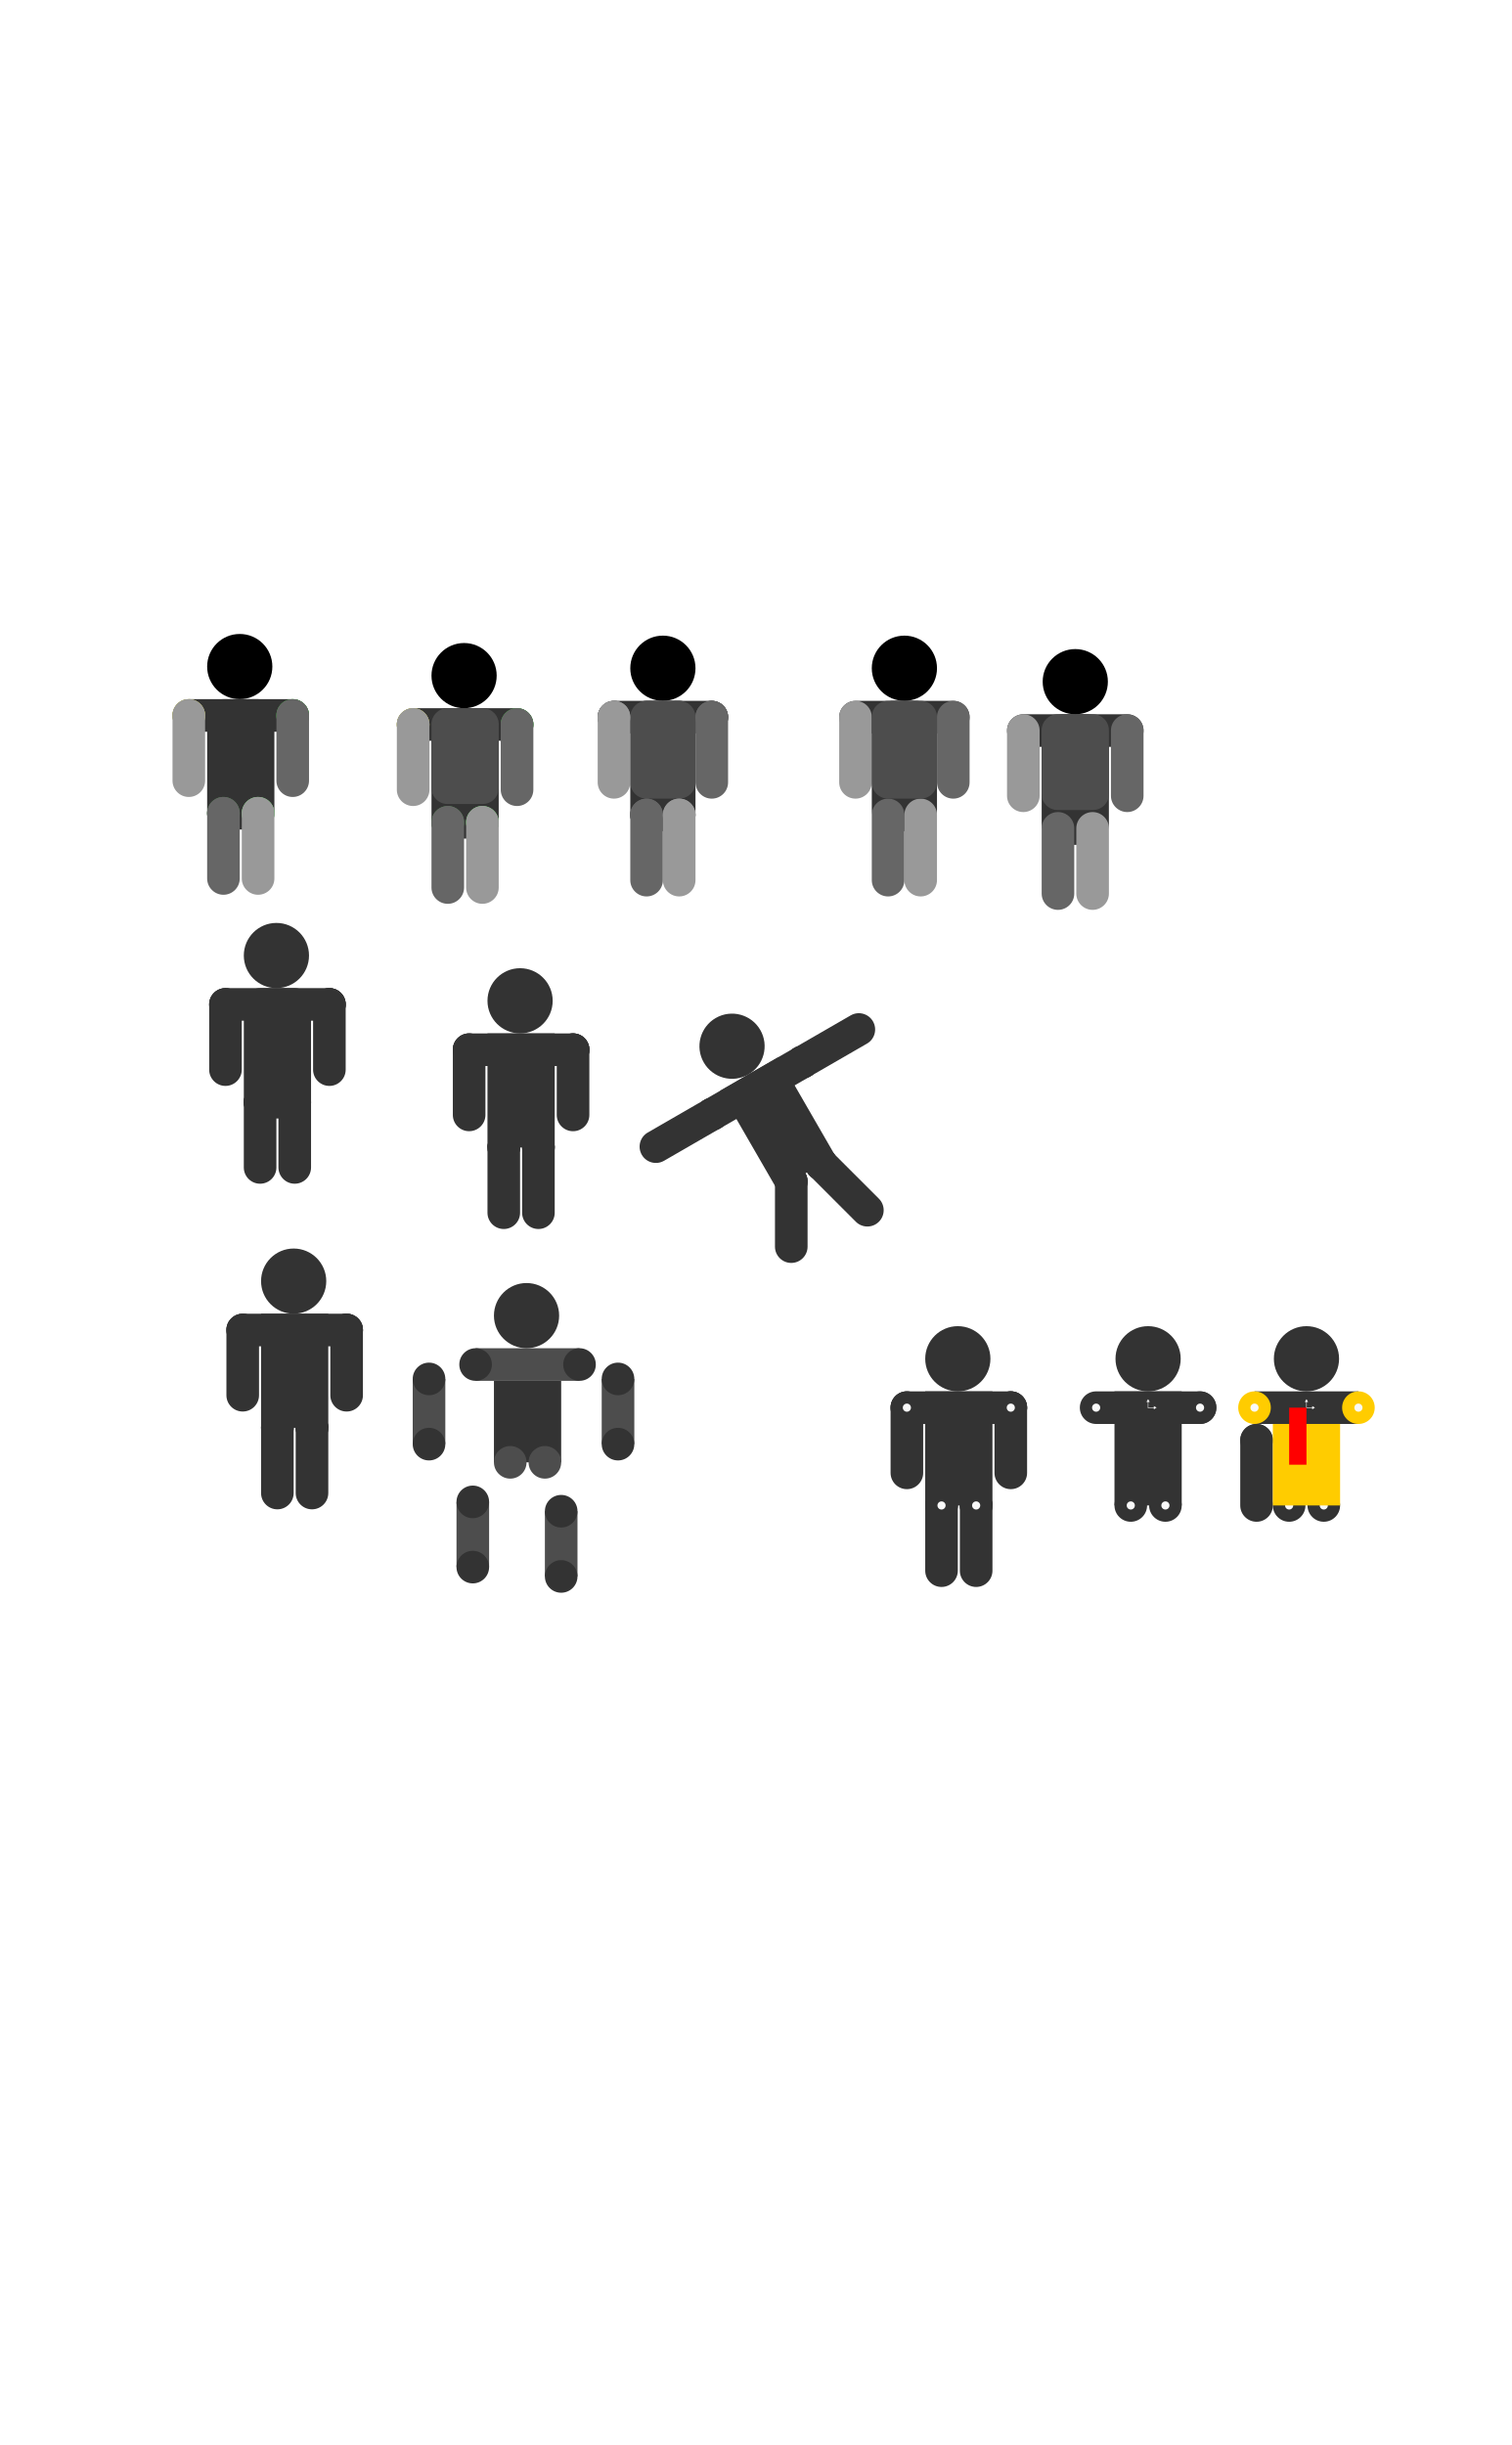
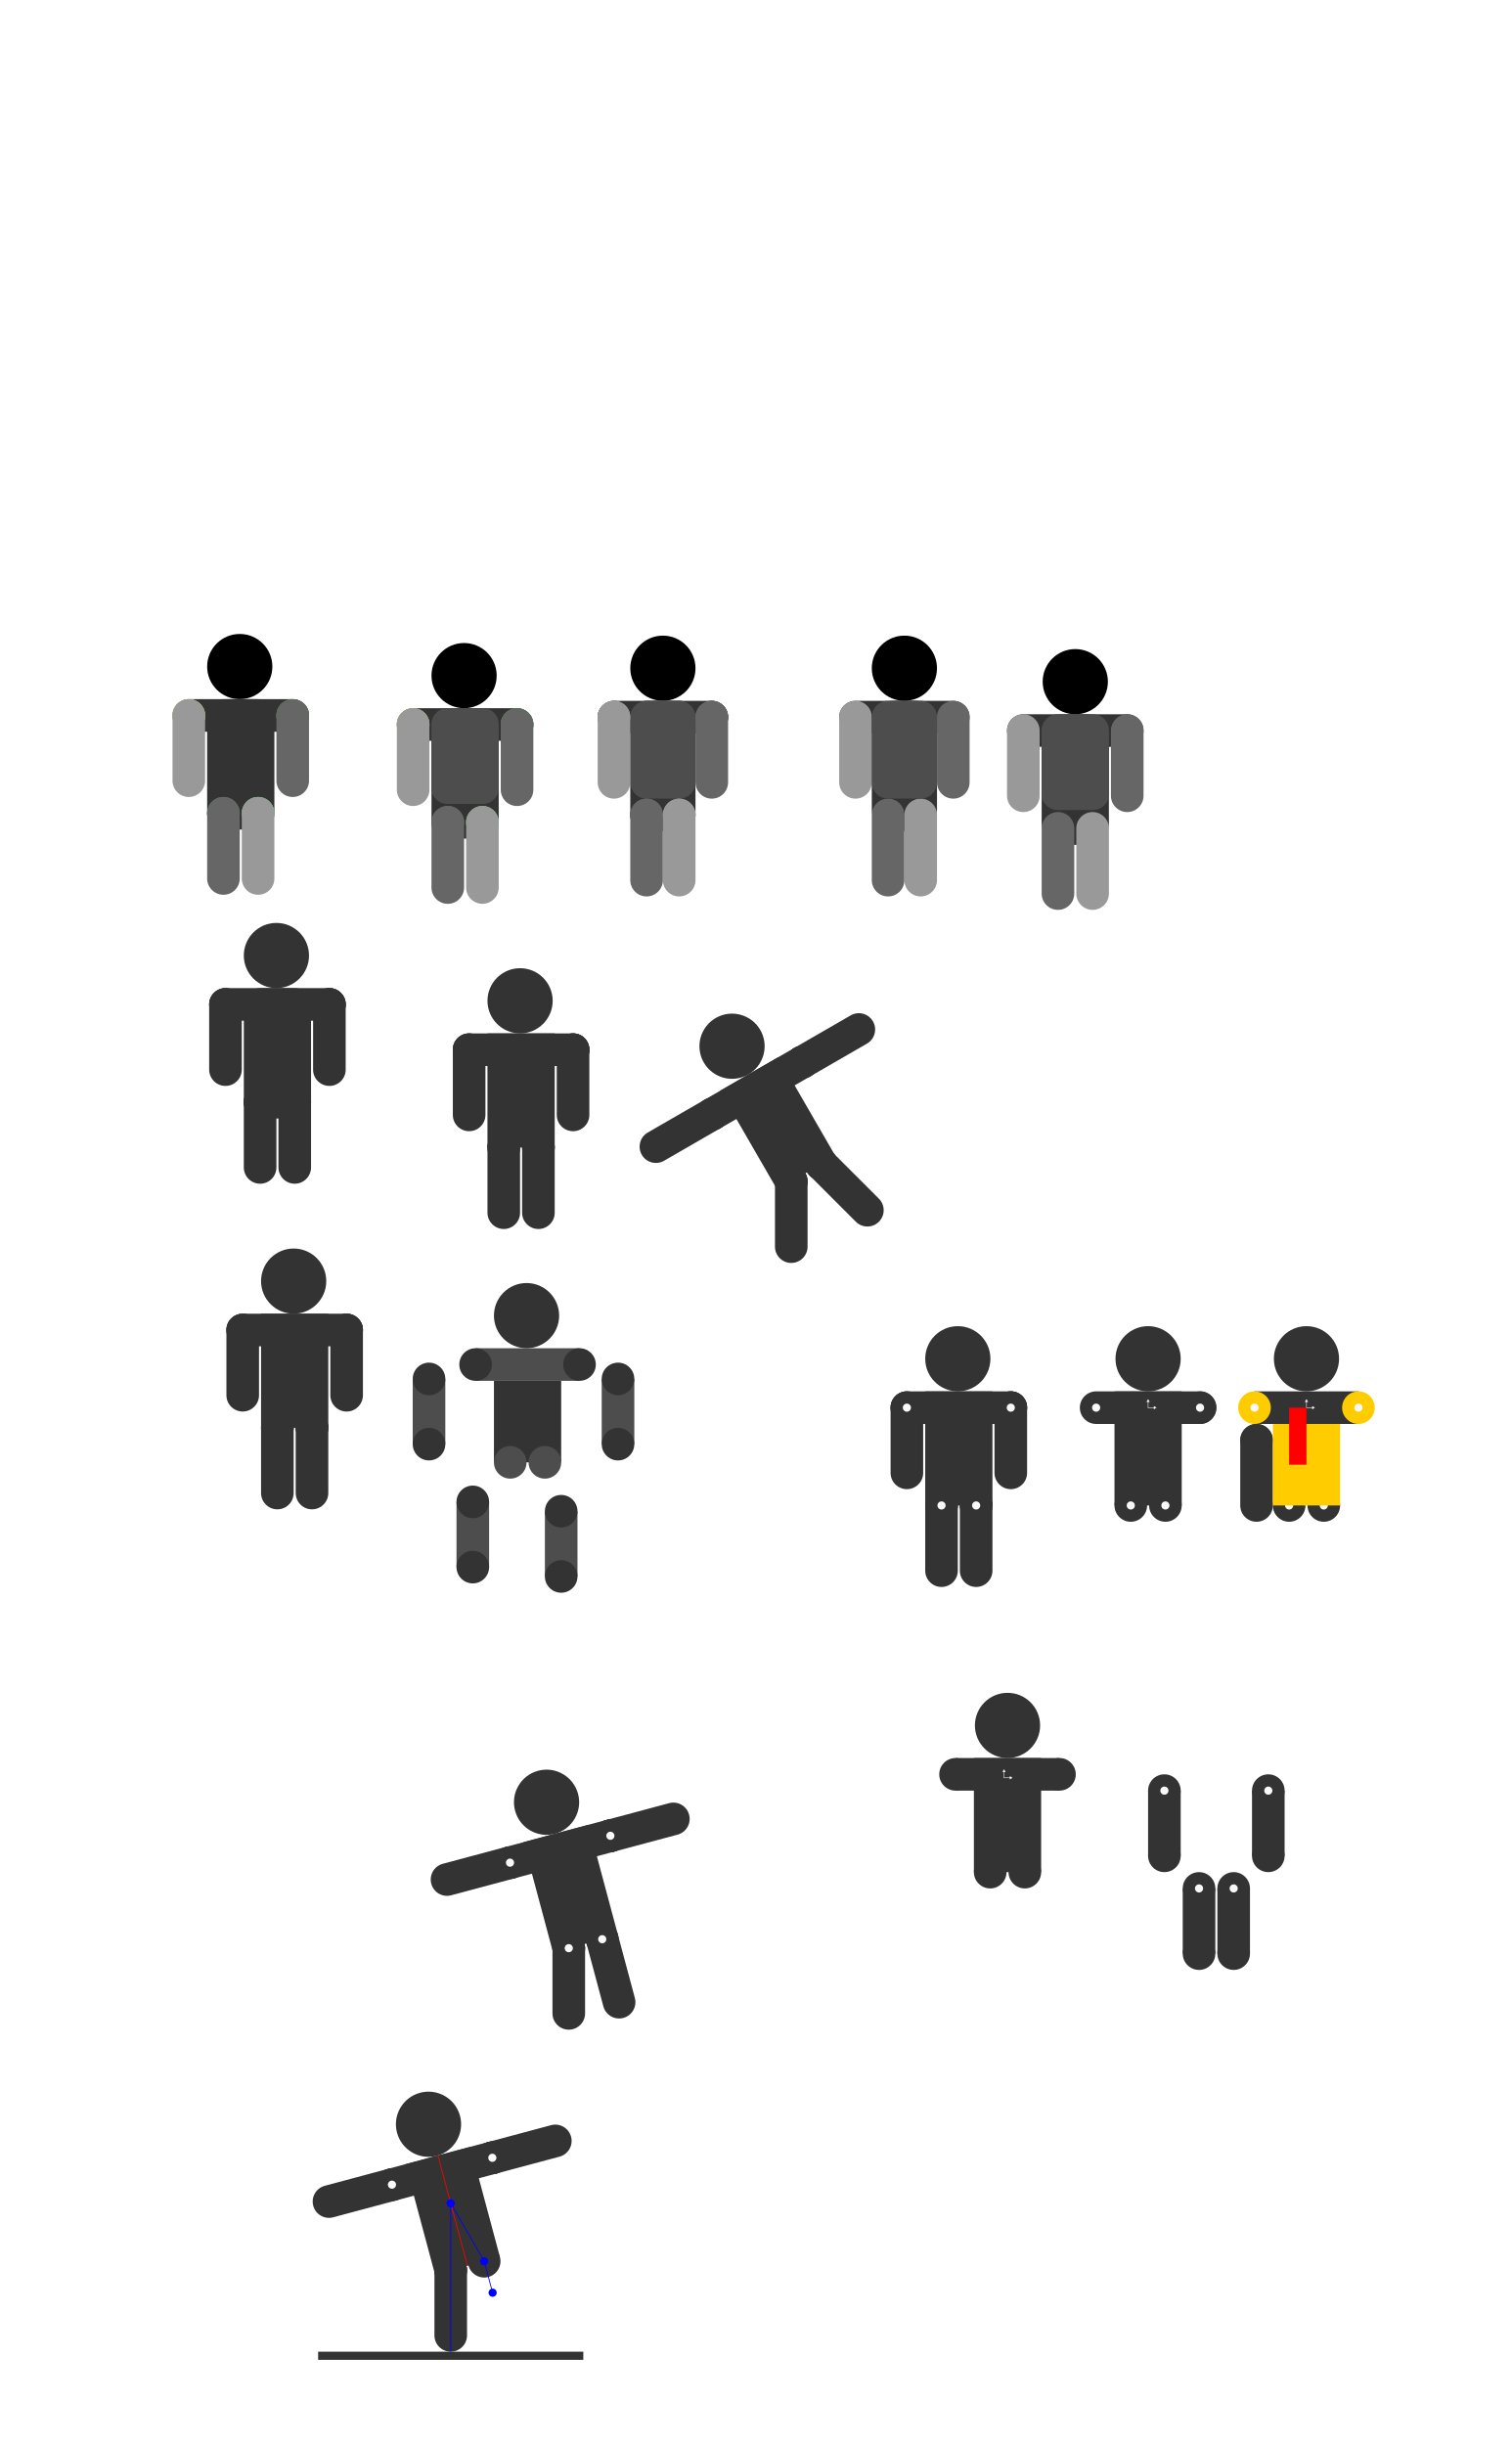
<svg xmlns="http://www.w3.org/2000/svg" width="185.414mm" height="300mm" viewBox="0 0 185.414 300" version="1.1" id="svg1">
  <defs id="defs1">
    <marker style="overflow:visible" id="Triangle" refX="0" refY="0" orient="auto-start-reverse" markerWidth="1" markerHeight="1" viewBox="0 0 1 1" preserveAspectRatio="xMidYMid">
      <path transform="scale(0.5)" style="fill:context-stroke;fill-rule:evenodd;stroke:context-stroke;stroke-width:1pt" d="M 5.77,0 -2.88,5 V -5 Z" id="path135" />
    </marker>
    <marker style="overflow:visible" id="Triangle-5" refX="0" refY="0" orient="auto-start-reverse" markerWidth="1" markerHeight="1" viewBox="0 0 1 1" preserveAspectRatio="xMidYMid">
      <path transform="scale(0.5)" style="fill:context-stroke;fill-rule:evenodd;stroke:context-stroke;stroke-width:1pt" d="M 5.77,0 -2.88,5 V -5 Z" id="path135-6" />
+     </marker>
+     <marker style="overflow:visible" id="Triangle-5-8" refX="0" refY="0" orient="auto-start-reverse" markerWidth="1" markerHeight="1" viewBox="0 0 1 1" preserveAspectRatio="xMidYMid">
+       <path transform="scale(0.5)" style="fill:context-stroke;fill-rule:evenodd;stroke:context-stroke;stroke-width:1pt" d="M 5.77,0 -2.88,5 V -5 Z" id="path135-6-5" />
    </marker>
  </defs>
  <g id="layer1">
    <rect style="fill:#333333;fill-opacity:1;stroke-width:0.5" id="rect7-2-7-2-4-7-6-1-2-6-5" width="12.75" height="4" x="153.927" y="170.719" ry="0" rx="0" />
    <rect style="fill:#4d4d4d;fill-opacity:1;stroke-width:0.5" id="rect7-2-7-2-4-7-6-1-6" width="12.75" height="4" x="58.356" y="165.427" ry="0" />
    <rect style="fill:#333333;stroke-width:0.5" id="rect6-2-6-3-0-7-7-4-7-5" width="8.25" height="10" x="60.606" y="169.427" />
    <rect style="fill:#333333;stroke-width:0.5" id="rect6-2-6" width="8" height="16" x="106.967" y="85.992" ry="2.667" />
    <rect style="fill:#333333;fill-opacity:1;stroke-width:0.5" id="rect7-2" width="16" height="4" x="102.967" y="85.992" ry="2" />
    <rect style="fill:#666666;stroke-width:0.5" id="rect5-4-4-5" width="4" height="12" x="106.967" y="97.992" ry="2" />
    <rect style="fill:#999999;stroke-width:0.5" id="rect5-1-0-4" width="4" height="12" x="110.967" y="97.992" ry="2" />
    <rect style="fill:#999999;stroke-width:0.5" id="rect5-2-4" width="4" height="12" x="102.967" y="85.992" ry="2" />
    <rect style="fill:#666666;stroke-width:0.5" id="rect5-0-5-9" width="4" height="12" x="114.967" y="85.992" ry="2" />
    <circle style="fill:#000000;stroke-width:0.5" id="path6-9" cx="110.967" cy="81.992" r="4" />
    <rect style="fill:#4d4d4d;stroke-width:0.5" id="rect6-5" width="8" height="12" x="106.967" y="85.992" ry="2" />
    <circle style="fill:#000000;stroke-width:0.5" id="path6-9-2" cx="81.335" cy="81.992" r="4" />
    <rect style="fill:#333333;stroke-width:0.5" id="rect6-2-6-4-6" width="8.25" height="16" x="127.81" y="87.661" ry="2.667" />
    <rect style="fill:#333333;fill-opacity:1;stroke-width:0.5" id="rect7-2-2-8" width="16.75" height="4" x="123.56" y="87.64" ry="2" />
    <rect style="fill:#666666;stroke-width:0.5" id="rect5-0-5-9-1-3" width="4" height="12" x="136.31" y="87.64" ry="2" />
    <circle style="fill:#000000;stroke-width:0.5" id="path6-9-2-8" cx="131.935" cy="83.64" r="4" />
    <rect style="fill:#4d4d4d;stroke-width:0.5" id="rect6-5-8-3" width="8.25" height="11.75" x="127.81" y="87.64" ry="1.958" />
    <rect style="fill:#999999;stroke-width:0.5" id="rect5-2-4-4-3" width="4" height="12" x="123.56" y="87.64" ry="2" />
    <rect style="fill:#999999;stroke-width:0.5" id="rect5-1-0-4-6-3" width="4" height="12" x="132.061" y="99.64" ry="2" />
    <rect style="fill:#666666;stroke-width:0.5" id="rect5-4-4-5-2-8" width="4" height="12" x="127.811" y="99.64" ry="2" />
    <g id="g12">
      <rect style="fill:#333333;stroke-width:0.5" id="rect6-2-6-3" width="8" height="16" x="77.335" y="85.992" ry="2" />
      <rect style="fill:#333333;fill-opacity:1;stroke-width:0.5" id="rect7-2-7" width="16" height="4" x="73.335" y="85.992" ry="2" />
      <rect style="fill:#4d4d4d;stroke-width:0.5" id="rect6-5-6" width="8" height="12" x="77.335" y="85.992" ry="2" />
      <circle style="fill:#333333;fill-opacity:1;stroke-width:0.5" id="path8" cx="79.335" cy="99.992" r="2" />
      <circle style="fill:#333333;fill-opacity:1;stroke-width:0.5" id="path8-9" cx="83.335" cy="99.992" r="2" />
      <circle style="fill:#333333;fill-opacity:1;stroke-width:0.5" id="path8-9-3" cx="87.335" cy="87.992" r="2" />
      <circle style="fill:#333333;fill-opacity:1;stroke-width:0.5" id="path8-9-8" cx="75.335" cy="87.992" r="2" />
    </g>
    <g id="g8" transform="translate(10.82592,-2.799652)">
      <rect style="fill:#666666;stroke-width:0.5" id="rect5-4-4-5-3" width="4" height="12" x="66.509" y="100.792" ry="2" />
      <circle style="fill:#666666;fill-opacity:1;stroke-width:0.5" id="path8-1" cx="68.509" cy="102.792" r="2" />
    </g>
    <g id="g9" transform="translate(-6.624992,-6.471657)">
      <rect style="fill:#999999;stroke-width:0.5" id="rect5-1-0-4-2" width="4" height="12" x="87.96" y="104.464" ry="2" />
      <circle style="fill:#999999;fill-opacity:1;stroke-width:0.5" id="path8-7" cx="89.96" cy="106.464" r="2" />
    </g>
    <g id="g10" transform="translate(12.78587,2.560944)">
      <rect style="fill:#999999;stroke-width:0.5" id="rect5-2-4-6" width="4" height="12" x="60.549" y="83.431" ry="2" />
      <circle style="fill:#999999;fill-opacity:1;stroke-width:0.5" id="path8-2" cx="62.549" cy="85.431" r="2" />
    </g>
    <g id="g11" transform="translate(-6.643127,-1.652557)">
      <rect style="fill:#666666;stroke-width:0.5" id="rect5-0-5-9-5" width="4" height="12" x="91.978" y="87.645" ry="2" />
      <circle style="fill:#666666;fill-opacity:1;stroke-width:0.5" id="path8-3" cx="93.978" cy="89.645" r="2" />
    </g>
    <circle style="fill:#000000;stroke-width:0.5" id="path6-9-2-4" cx="56.942" cy="82.898" r="4" />
    <rect style="fill:#333333;stroke-width:0.5" id="rect6-2-6-3-0" width="8.25" height="16" x="52.942" y="86.898" ry="2" />
    <rect style="fill:#333333;fill-opacity:1;stroke-width:0.5" id="rect7-2-7-2" width="16.75" height="4" x="48.692" y="86.898" ry="2" />
    <rect style="fill:#4d4d4d;stroke-width:0.5" id="rect6-5-6-0" width="8.25" height="11.75" x="52.942" y="86.898" ry="1.958" />
    <circle style="fill:#008000;fill-opacity:1;stroke-width:0.5" id="path8-19" cx="54.942" cy="100.898" r="2" />
    <circle style="fill:#00ff00;fill-opacity:1;stroke-width:0.5" id="path8-9-6" cx="59.192" cy="100.898" r="2" />
    <circle style="fill:#00ff00;fill-opacity:1;stroke-width:0.5" id="path8-9-3-2" cx="63.442" cy="88.898" r="2" />
    <circle style="fill:#ffff00;fill-opacity:1;stroke-width:0.5" id="path8-9-8-1" cx="50.692" cy="88.898" r="2" />
    <g id="g8-2" transform="translate(-13.56751,-1.894356)">
      <rect style="fill:#666666;stroke-width:0.5" id="rect5-4-4-5-3-0" width="4" height="12" x="66.509" y="100.792" ry="2" />
      <circle style="fill:#666666;fill-opacity:1;stroke-width:0.5" id="path8-1-7" cx="68.509" cy="102.792" r="2" />
    </g>
    <g id="g9-3" transform="translate(-30.76843,-5.566361)">
      <rect style="fill:#999999;stroke-width:0.5" id="rect5-1-0-4-2-1" width="4" height="12" x="87.96" y="104.464" ry="2" />
      <circle style="fill:#999999;fill-opacity:1;stroke-width:0.5" id="path8-7-1" cx="89.96" cy="106.464" r="2" />
    </g>
    <g id="g10-9" transform="translate(-11.85756,3.46624)">
      <rect style="fill:#999999;stroke-width:0.5" id="rect5-2-4-6-0" width="4" height="12" x="60.549" y="83.431" ry="2" />
      <circle style="fill:#999999;fill-opacity:1;stroke-width:0.5" id="path8-2-5" cx="62.549" cy="85.431" r="2" />
    </g>
    <g id="g11-6" transform="translate(-30.53656,-0.747261)">
      <rect style="fill:#666666;stroke-width:0.5" id="rect5-0-5-9-5-7" width="4" height="12" x="91.978" y="87.645" ry="2" />
      <circle style="fill:#666666;fill-opacity:1;stroke-width:0.5" id="path8-3-7" cx="93.978" cy="89.645" r="2" />
    </g>
    <circle style="fill:#000000;stroke-width:0.5" id="path6-9-2-4-4" cx="29.417" cy="81.787" r="4" />
    <rect style="fill:#333333;stroke-width:0.5" id="rect6-2-6-3-0-7" width="8.25" height="16" x="25.417" y="85.787" ry="2" />
    <rect style="fill:#333333;fill-opacity:1;stroke-width:0.5" id="rect7-2-7-2-4" width="16.75" height="4" x="21.167" y="85.787" ry="2" />
    <circle style="fill:#008000;fill-opacity:1;stroke-width:0.5" id="path8-19-5" cx="27.417" cy="99.787" r="2" />
    <circle style="fill:#00ff00;fill-opacity:1;stroke-width:0.5" id="path8-9-6-8" cx="31.667" cy="99.787" r="2" />
    <circle style="fill:#00ff00;fill-opacity:1;stroke-width:0.5" id="path8-9-3-2-2" cx="35.917" cy="87.787" r="2" />
    <circle style="fill:#ffff00;fill-opacity:1;stroke-width:0.5" id="path8-9-8-1-6" cx="23.167" cy="87.787" r="2" />
    <g id="g8-2-0" transform="translate(-41.09247,-3.004439)">
      <rect style="fill:#666666;stroke-width:0.5" id="rect5-4-4-5-3-0-6" width="4" height="12" x="66.509" y="100.792" ry="2" />
      <circle style="fill:#666666;fill-opacity:1;stroke-width:0.5" id="path8-1-7-6" cx="68.509" cy="102.792" r="2" />
    </g>
    <g id="g9-3-4" transform="translate(-58.29338,-6.676444)">
      <rect style="fill:#999999;stroke-width:0.5" id="rect5-1-0-4-2-1-6" width="4" height="12" x="87.96" y="104.464" ry="2" />
      <circle style="fill:#999999;fill-opacity:1;stroke-width:0.5" id="path8-7-1-2" cx="89.96" cy="106.464" r="2" />
    </g>
    <g id="g10-9-8" transform="translate(-39.38252,2.356157)">
      <rect style="fill:#999999;stroke-width:0.5" id="rect5-2-4-6-0-9" width="4" height="12" x="60.549" y="83.431" ry="2" />
      <circle style="fill:#999999;fill-opacity:1;stroke-width:0.5" id="path8-2-5-6" cx="62.549" cy="85.431" r="2" />
    </g>
    <g id="g11-6-0" transform="translate(-58.06152,-1.857344)">
      <rect style="fill:#666666;stroke-width:0.5" id="rect5-0-5-9-5-7-7" width="4" height="12" x="91.978" y="87.645" ry="2" />
      <circle style="fill:#666666;fill-opacity:1;stroke-width:0.5" id="path8-3-7-0" cx="93.978" cy="89.645" r="2" />
    </g>
    <g id="g13">
      <circle style="fill:#333333;stroke-width:0.5;fill-opacity:1" id="path6-9-2-4-4-3" cx="33.915" cy="117.242" r="4" />
      <rect style="fill:#333333;stroke-width:0.5" id="rect6-2-6-3-0-7-7" width="8.25" height="16" x="29.915" y="121.242" ry="2" />
      <rect style="fill:#333333;fill-opacity:1;stroke-width:0.5" id="rect7-2-7-2-4-7" width="16.75" height="4" x="25.665" y="121.242" ry="2" />
      <circle style="fill:#333333;fill-opacity:1;stroke-width:0.5" id="path8-19-5-2" cx="31.915" cy="135.242" r="2" />
      <circle style="fill:#333333;fill-opacity:1;stroke-width:0.5" id="path8-9-6-8-6" cx="36.165" cy="135.242" r="2" />
      <circle style="fill:#333333;fill-opacity:1;stroke-width:0.5" id="path8-9-3-2-2-4" cx="40.415" cy="123.242" r="2" />
      <circle style="fill:#000000;fill-opacity:0;stroke-width:0.5" id="path8-9-8-1-6-5" cx="27.665" cy="123.242" r="2" />
    </g>
    <g id="g8-2-0-2" transform="translate(-36.59455,32.44973)" style="fill:#333333;fill-opacity:1">
      <rect style="fill:#333333;fill-opacity:1;stroke-width:0.5" id="rect5-4-4-5-3-0-6-0" width="4" height="12" x="66.509" y="100.792" ry="2" />
      <circle style="fill:#333333;fill-opacity:1;stroke-width:0.5" id="path8-1-7-6-2" cx="68.509" cy="102.792" r="2" />
    </g>
    <g id="g9-3-4-9" transform="translate(-53.79547,28.77773)" style="fill:#333333;fill-opacity:1">
      <rect style="fill:#333333;fill-opacity:1;stroke-width:0.5" id="rect5-1-0-4-2-1-6-0" width="4" height="12" x="87.96" y="104.464" ry="2" />
      <circle style="fill:#333333;fill-opacity:1;stroke-width:0.5" id="path8-7-1-2-9" cx="89.96" cy="106.464" r="2" />
    </g>
    <g id="g10-9-8-9" transform="translate(-34.88461,37.81033)" style="fill:#333333;fill-opacity:1">
      <rect style="fill:#333333;fill-opacity:1;stroke-width:0.5" id="rect5-2-4-6-0-9-4" width="4" height="12" x="60.549" y="83.431" ry="2" />
      <circle style="fill:#333333;fill-opacity:1;stroke-width:0.5" id="path8-2-5-6-5" cx="62.549" cy="85.431" r="2" />
    </g>
    <g id="g11-6-0-1" transform="translate(-53.5636,33.59683)" style="fill:#333333;fill-opacity:1">
      <rect style="fill:#333333;fill-opacity:1;stroke-width:0.5" id="rect5-0-5-9-5-7-7-0" width="4" height="12" x="91.978" y="87.645" ry="2" />
      <circle style="fill:#333333;fill-opacity:1;stroke-width:0.5" id="path8-3-7-0-3" cx="93.978" cy="89.645" r="2" />
    </g>
    <g id="g14">
      <circle style="fill:#333333;fill-opacity:1;stroke-width:0.5" id="path6-9-2-4-4-3-0" cx="63.813" cy="122.798" r="4" />
      <rect style="fill:#333333;stroke-width:0.5" id="rect6-2-6-3-0-7-7-4" width="8.25" height="14" x="59.812" y="126.798" />
      <rect style="fill:#333333;fill-opacity:1;stroke-width:0.5" id="rect7-2-7-2-4-7-6" width="16.75" height="4" x="55.562" y="126.798" ry="2" />
      <circle style="fill:#333333;fill-opacity:1;stroke-width:0.5" id="path8-19-5-2-7" cx="61.812" cy="140.798" r="2" />
      <circle style="fill:#333333;fill-opacity:1;stroke-width:0.5" id="path8-9-6-8-6-6" cx="66.062" cy="140.798" r="2" />
      <circle style="fill:#333333;fill-opacity:1;stroke-width:0.5" id="path8-9-3-2-2-4-0" cx="70.312" cy="128.798" r="2" />
      <circle style="fill:#000000;fill-opacity:0;stroke-width:0.5" id="path8-9-8-1-6-5-9" cx="57.562" cy="128.798" r="2" />
    </g>
    <g id="g8-2-0-2-7" transform="translate(-6.69664,38.00597)" style="fill:#333333;fill-opacity:1">
      <rect style="fill:#333333;fill-opacity:1;stroke-width:0.5" id="rect5-4-4-5-3-0-6-0-5" width="4" height="12" x="66.509" y="100.792" ry="2" />
      <circle style="fill:#333333;fill-opacity:1;stroke-width:0.5" id="path8-1-7-6-2-9" cx="68.509" cy="102.792" r="2" />
    </g>
    <g id="g9-3-4-9-7" transform="translate(-23.89755,34.33397)" style="fill:#333333;fill-opacity:1">
      <rect style="fill:#333333;fill-opacity:1;stroke-width:0.5" id="rect5-1-0-4-2-1-6-0-8" width="4" height="12" x="87.96" y="104.464" ry="2" />
      <circle style="fill:#333333;fill-opacity:1;stroke-width:0.5" id="path8-7-1-2-9-5" cx="89.96" cy="106.464" r="2" />
    </g>
    <g id="g10-9-8-9-3" transform="translate(-4.98669,43.36657)" style="fill:#333333;fill-opacity:1">
      <rect style="fill:#333333;fill-opacity:1;stroke-width:0.5" id="rect5-2-4-6-0-9-4-3" width="4" height="12" x="60.549" y="83.431" ry="2" />
      <circle style="fill:#333333;fill-opacity:1;stroke-width:0.5" id="path8-2-5-6-5-8" cx="62.549" cy="85.431" r="2" />
    </g>
    <g id="g11-6-0-1-3" transform="translate(-23.66569,39.15306)" style="fill:#333333;fill-opacity:1">
      <rect style="fill:#333333;fill-opacity:1;stroke-width:0.5" id="rect5-0-5-9-5-7-7-0-7" width="4" height="12" x="91.978" y="87.645" ry="2" />
      <circle style="fill:#333333;fill-opacity:1;stroke-width:0.5" id="path8-3-7-0-3-9" cx="93.978" cy="89.645" r="2" />
    </g>
    <g id="g14-7" transform="rotate(-30,87.21791,77.0545)">
      <circle style="fill:#333333;fill-opacity:1;stroke-width:0.5" id="path6-9-2-4-4-3-0-4" cx="63.813" cy="122.798" r="4" />
      <rect style="fill:#333333;stroke-width:0.5" id="rect6-2-6-3-0-7-7-4-1" width="8.25" height="14" x="59.812" y="126.798" />
      <rect style="fill:#333333;fill-opacity:1;stroke-width:0.5" id="rect7-2-7-2-4-7-6-9" width="16.75" height="4" x="55.562" y="126.798" ry="2" />
      <circle style="fill:#333333;fill-opacity:1;stroke-width:0.5" id="path8-19-5-2-7-0" cx="61.812" cy="140.798" r="2" />
      <circle style="fill:#333333;fill-opacity:1;stroke-width:0.5" id="path8-9-6-8-6-6-9" cx="66.062" cy="140.798" r="2" />
      <circle style="fill:#333333;fill-opacity:1;stroke-width:0.5" id="path8-9-3-2-2-4-0-8" cx="70.312" cy="128.798" r="2" />
      <circle style="fill:#000000;fill-opacity:0;stroke-width:0.5" id="path8-9-8-1-6-5-9-8" cx="57.562" cy="128.798" r="2" />
    </g>
    <g id="g8-2-0-2-7-5" transform="translate(28.57875,42.16868)" style="fill:#333333;fill-opacity:1">
      <rect style="fill:#333333;fill-opacity:1;stroke-width:0.5" id="rect5-4-4-5-3-0-6-0-5-8" width="4" height="12" x="66.509" y="100.792" ry="2" />
      <circle style="fill:#333333;fill-opacity:1;stroke-width:0.5" id="path8-1-7-6-2-9-4" cx="68.509" cy="102.792" r="2" />
    </g>
    <g id="g9-3-4-9-7-3" transform="rotate(-45,139.2688,111.6028)" style="fill:#333333;fill-opacity:1">
      <rect style="fill:#333333;fill-opacity:1;stroke-width:0.5" id="rect5-1-0-4-2-1-6-0-8-7" width="4" height="12" x="87.96" y="104.464" ry="2" />
      <circle style="fill:#333333;fill-opacity:1;stroke-width:0.5" id="path8-7-1-2-9-5-1" cx="89.96" cy="106.464" r="2" />
    </g>
    <g id="g10-9-8-9-3-3" transform="rotate(90,49.34725,123.4914)" style="fill:#333333;fill-opacity:1">
      <rect style="fill:#333333;fill-opacity:1;stroke-width:0.5" id="rect5-2-4-6-0-9-4-3-8" width="4" height="12" x="9.454" y="103.26" ry="2" transform="rotate(-30)" />
      <circle style="fill:#333333;fill-opacity:1;stroke-width:0.5" id="path8-2-5-6-5-8-0" cx="62.549" cy="85.431" r="2" />
    </g>
    <g id="g11-6-0-1-3-9" transform="rotate(-120,107.9551,108.6909)" style="fill:#333333;fill-opacity:1">
      <rect style="fill:#333333;fill-opacity:1;stroke-width:0.5" id="rect5-0-5-9-5-7-7-0-7-7" width="4" height="12" x="91.978" y="87.645" ry="2" />
      <circle style="fill:#333333;fill-opacity:1;stroke-width:0.5" id="path8-3-7-0-3-9-9" cx="93.978" cy="89.645" r="2" />
    </g>
    <g id="g8-2-0-2-7-1" transform="translate(-34.47789,72.40181)" style="fill:#333333;fill-opacity:1">
      <rect style="fill:#333333;fill-opacity:1;stroke-width:0.5" id="rect5-4-4-5-3-0-6-0-5-7" width="4" height="12" x="66.509" y="100.792" ry="2" />
      <circle style="fill:#333333;fill-opacity:1;stroke-width:0.5" id="path8-1-7-6-2-9-5" cx="68.509" cy="102.792" r="2" />
    </g>
    <g id="g9-3-4-9-7-1" transform="translate(-51.6788,68.72981)" style="fill:#333333;fill-opacity:1">
      <rect style="fill:#333333;fill-opacity:1;stroke-width:0.5" id="rect5-1-0-4-2-1-6-0-8-74" width="4" height="12" x="87.96" y="104.464" ry="2" />
      <circle style="fill:#333333;fill-opacity:1;stroke-width:0.5" id="path8-7-1-2-9-5-17" cx="89.96" cy="106.464" r="2" />
    </g>
    <g id="g10-9-8-9-3-1" transform="translate(-32.76794,77.76241)" style="fill:#333333;fill-opacity:1">
      <rect style="fill:#333333;fill-opacity:1;stroke-width:0.5" id="rect5-2-4-6-0-9-4-3-1" width="4" height="12" x="60.549" y="83.431" ry="2" />
      <circle style="fill:#333333;fill-opacity:1;stroke-width:0.5" id="path8-2-5-6-5-8-1" cx="62.549" cy="85.431" r="2" />
    </g>
    <g id="g11-6-0-1-3-7" transform="translate(-51.44694,73.54891)" style="fill:#333333;fill-opacity:1">
      <rect style="fill:#333333;fill-opacity:1;stroke-width:0.5" id="rect5-0-5-9-5-7-7-0-7-0" width="4" height="12" x="91.978" y="87.645" ry="2" />
      <circle style="fill:#333333;fill-opacity:1;stroke-width:0.5" id="path8-3-7-0-3-9-4" cx="93.978" cy="89.645" r="2" />
    </g>
    <g id="g14-4" transform="translate(-27.78125,34.39584)">
      <circle style="fill:#333333;fill-opacity:1;stroke-width:0.5" id="path6-9-2-4-4-3-0-3" cx="63.813" cy="122.798" r="4" />
      <rect style="fill:#333333;stroke-width:0.5" id="rect6-2-6-3-0-7-7-4-7" width="8.25" height="14" x="59.812" y="126.798" />
      <rect style="fill:#333333;fill-opacity:1;stroke-width:0.5" id="rect7-2-7-2-4-7-6-1" width="16.75" height="4" x="55.562" y="126.798" ry="2" />
      <circle style="fill:#333333;fill-opacity:1;stroke-width:0.5" id="path8-19-5-2-7-2" cx="61.812" cy="140.798" r="2" />
      <circle style="fill:#333333;fill-opacity:1;stroke-width:0.5" id="path8-9-6-8-6-6-2" cx="66.062" cy="140.798" r="2" />
      <circle style="fill:#333333;fill-opacity:1;stroke-width:0.5" id="path8-9-3-2-2-4-0-0" cx="70.312" cy="128.798" r="2" />
      <circle style="fill:#000000;fill-opacity:0;stroke-width:0.5" id="path8-9-8-1-6-5-9-2" cx="57.562" cy="128.798" r="2" />
    </g>
    <g id="g46">
      <rect style="fill:#4d4d4d;fill-opacity:1;stroke-width:0.5" id="rect5-4-4-5-3-0-6-0-5-7-1" width="4" height="8" x="56.012" y="184.281" ry="0" />
      <circle style="fill:#333333;fill-opacity:1;stroke-width:0.5" id="path8-1-7-6-2-9-5-9" cx="58.012" cy="184.281" r="2" />
      <circle style="fill:#333333;fill-opacity:1;stroke-width:0.5" id="path8-1-7-6-2-9-5-9-6" cx="58.012" cy="192.281" r="2" />
    </g>
    <g id="g46-3" transform="translate(10.84468,1.146422)">
      <rect style="fill:#4d4d4d;fill-opacity:1;stroke-width:0.5" id="rect5-4-4-5-3-0-6-0-5-7-1-9" width="4" height="8" x="56.012" y="184.281" ry="0" />
      <circle style="fill:#333333;fill-opacity:1;stroke-width:0.5" id="path8-1-7-6-2-9-5-9-4" cx="58.012" cy="184.281" r="2" />
      <circle style="fill:#333333;fill-opacity:1;stroke-width:0.5" id="path8-1-7-6-2-9-5-9-6-1" cx="58.012" cy="192.281" r="2" />
    </g>
    <g id="g46-5" transform="translate(17.81672,-15.08691)">
      <rect style="fill:#4d4d4d;fill-opacity:1;stroke-width:0.5" id="rect5-4-4-5-3-0-6-0-5-7-1-5" width="4" height="8" x="56.012" y="184.281" ry="0" />
      <circle style="fill:#333333;fill-opacity:1;stroke-width:0.5" id="path8-1-7-6-2-9-5-9-49" cx="58.012" cy="184.281" r="2" />
      <circle style="fill:#333333;fill-opacity:1;stroke-width:0.5" id="path8-1-7-6-2-9-5-9-6-8" cx="58.012" cy="192.281" r="2" />
    </g>
    <g id="g46-2" transform="translate(-5.371968,-15.08691)">
      <rect style="fill:#4d4d4d;fill-opacity:1;stroke-width:0.5" id="rect5-4-4-5-3-0-6-0-5-7-1-2" width="4" height="8" x="56.012" y="184.281" ry="0" />
      <circle style="fill:#333333;fill-opacity:1;stroke-width:0.5" id="path8-1-7-6-2-9-5-9-2" cx="58.012" cy="184.281" r="2" />
      <circle style="fill:#333333;fill-opacity:1;stroke-width:0.5" id="path8-1-7-6-2-9-5-9-6-7" cx="58.012" cy="192.281" r="2" />
    </g>
    <circle style="fill:#333333;fill-opacity:1;stroke-width:0.5" id="path6-9-2-4-4-3-0-3-7" cx="64.606" cy="161.427" r="4" />
    <circle style="fill:#4d4d4d;fill-opacity:1;stroke-width:0.5" id="path8-19-5-2-7-2-4" cx="62.606" cy="179.427" r="2" />
    <circle style="fill:#4d4d4d;fill-opacity:1;stroke-width:0.5" id="path8-9-6-8-6-6-2-6" cx="66.856" cy="179.427" r="2" />
    <circle style="fill:#333333;fill-opacity:1;stroke-width:0.5" id="path8-9-3-2-2-4-0-0-3" cx="71.106" cy="167.427" r="2" />
    <circle style="fill:#333333;fill-opacity:1;stroke-width:0.5" id="path8-9-3-2-2-4-0-0-3-9" cx="58.356" cy="167.427" r="2" />
    <circle style="fill:#000000;fill-opacity:0;stroke-width:0.5" id="path8-9-8-1-6-5-9-2-7" cx="58.356" cy="167.427" r="2" />
    <g id="g8-2-0-2-7-1-5" transform="translate(47.01378,81.9268)" style="fill:#333333;fill-opacity:1">
      <rect style="fill:#333333;fill-opacity:1;stroke-width:0.5" id="rect5-4-4-5-3-0-6-0-5-7-3" width="4" height="12" x="66.509" y="100.792" ry="2" />
      <circle style="fill:#333333;fill-opacity:1;stroke-width:0.5" id="path8-1-7-6-2-9-5-5" cx="68.509" cy="102.792" r="2" />
    </g>
    <g id="g9-3-4-9-7-1-6" transform="translate(29.81286,78.2548)" style="fill:#333333;fill-opacity:1">
      <rect style="fill:#333333;fill-opacity:1;stroke-width:0.5" id="rect5-1-0-4-2-1-6-0-8-74-2" width="4" height="12" x="87.96" y="104.464" ry="2" />
      <circle style="fill:#333333;fill-opacity:1;stroke-width:0.5" id="path8-7-1-2-9-5-17-9" cx="89.96" cy="106.464" r="2" />
    </g>
    <g id="g10-9-8-9-3-1-1" transform="translate(48.72373,87.2874)" style="fill:#333333;fill-opacity:1">
      <rect style="fill:#333333;fill-opacity:1;stroke-width:0.5" id="rect5-2-4-6-0-9-4-3-1-2" width="4" height="12" x="60.549" y="83.431" ry="2" />
      <circle style="fill:#333333;fill-opacity:1;stroke-width:0.5" id="path8-2-5-6-5-8-1-7" cx="62.549" cy="85.431" r="2" />
    </g>
    <g id="g11-6-0-1-3-7-0" transform="translate(30.04473,83.07389)" style="fill:#333333;fill-opacity:1">
      <rect style="fill:#333333;fill-opacity:1;stroke-width:0.5" id="rect5-0-5-9-5-7-7-0-7-0-9" width="4" height="12" x="91.978" y="87.645" ry="2" />
      <circle style="fill:#333333;fill-opacity:1;stroke-width:0.5" id="path8-3-7-0-3-9-4-3" cx="93.978" cy="89.645" r="2" />
    </g>
    <g id="g11-6-0-1-3-7-0-6" transform="translate(60.19846,87.07391)" style="fill:#333333;fill-opacity:1">
      <rect style="fill:#333333;fill-opacity:1;stroke-width:0.5" id="rect5-0-5-9-5-7-7-0-7-0-9-2" width="4" height="12" x="91.978" y="87.645" ry="2" rx="2" />
      <circle style="fill:#333333;fill-opacity:1;stroke-width:0.5" id="path8-3-7-0-3-9-4-3-9" cx="93.978" cy="89.645" r="2" />
    </g>
    <g id="g14-4-6" transform="translate(53.71042,43.92083)">
      <circle style="fill:#333333;fill-opacity:1;stroke-width:0.5" id="path6-9-2-4-4-3-0-3-0" cx="63.813" cy="122.798" r="4" />
      <rect style="fill:#333333;stroke-width:0.5" id="rect6-2-6-3-0-7-7-4-7-6" width="8.25" height="14" x="59.812" y="126.798" />
      <rect style="fill:#333333;fill-opacity:1;stroke-width:0.5" id="rect7-2-7-2-4-7-6-1-2" width="16.75" height="4" x="55.562" y="126.798" ry="2" />
      <circle style="fill:#333333;fill-opacity:1;stroke-width:0.5" id="path8-19-5-2-7-2-6" cx="61.812" cy="140.798" r="2" />
      <circle style="fill:#333333;fill-opacity:1;stroke-width:0.5" id="path8-9-6-8-6-6-2-1" cx="66.062" cy="140.798" r="2" />
      <circle style="fill:#333333;fill-opacity:1;stroke-width:0.5" id="path8-9-3-2-2-4-0-0-8" cx="70.312" cy="128.798" r="2" />
      <circle style="fill:#000000;fill-opacity:0;stroke-width:0.5" id="path8-9-8-1-6-5-9-2-79" cx="57.562" cy="128.798" r="2" />
    </g>
    <circle style="opacity:1;fill:#f9f9f9;stroke-width:0.5" id="path1" cx="111.273" cy="172.719" r="0.5" />
    <circle style="opacity:1;fill:#f9f9f9;stroke-width:0.5" id="path1-3" cx="124.023" cy="172.719" r="0.5" />
    <circle style="opacity:1;fill:#f9f9f9;stroke-width:0.5" id="path1-2" cx="115.523" cy="184.719" r="0.5" />
    <circle style="opacity:1;fill:#f9f9f9;stroke-width:0.5" id="path1-7" cx="119.773" cy="184.719" r="0.5" />
+     <circle style="fill:#000000;fill-opacity:0;stroke-width:0.5" id="path8-9-8-1-6-5-9-2-79-4" cx="142.87" cy="219.709" r="2" />
+     <g id="g3" transform="translate(14.4158,10.77136)">
+       <g id="g11-6-0-1-3-7-0-3" transform="translate(44.26653,118.7926)" style="fill:#333333;fill-opacity:1">
+         <rect style="fill:#333333;fill-opacity:1;stroke-width:0.5" id="rect5-0-5-9-5-7-7-0-7-0-9-6" width="4" height="8" x="94.937" y="90.145" />
+         <circle style="fill:#333333;fill-opacity:1;stroke-width:0.5" id="path8-3-7-0-3-9-4-3-1" cx="96.937" cy="90.145" r="2" />
+         <circle style="fill:#333333;fill-opacity:1;stroke-width:0.5" id="path8-3-7-0-3-9-4-3-1-3" cx="96.937" cy="98.145" r="2" />
+       </g>
+       <circle style="fill:#f9f9f9;stroke-width:0.5" id="path1-3-56" cx="141.204" cy="208.938" r="0.5" />
+     </g>
    <circle style="fill:#333333;fill-opacity:1;stroke-width:0.5" id="path6-9-2-4-4-3-0-3-0-1" cx="140.87" cy="166.719" r="4" />
    <rect style="fill:#333333;stroke-width:0.5" id="rect6-2-6-3-0-7-7-4-7-6-0" width="8.25" height="14" x="136.745" y="170.719" />
    <rect style="fill:#333333;fill-opacity:1;stroke-width:0.5" id="rect7-2-7-2-4-7-6-1-2-6" width="16.75" height="4" x="132.495" y="170.719" ry="2" />
    <circle style="fill:#333333;fill-opacity:1;stroke-width:0.5" id="path8-19-5-2-7-2-6-3" cx="138.745" cy="184.719" r="2" />
    <circle style="fill:#333333;fill-opacity:1;stroke-width:0.5" id="path8-9-6-8-6-6-2-1-2" cx="142.995" cy="184.719" r="2" />
    <circle style="fill:#333333;fill-opacity:1;stroke-width:0.5" id="path8-9-3-2-2-4-0-0-8-0" cx="147.245" cy="172.719" r="2" />
    <circle style="fill:#000000;fill-opacity:0;stroke-width:0.5" id="path8-9-8-1-6-5-9-2-79-6" cx="134.495" cy="172.719" r="2" />
    <circle style="opacity:1;fill:#f9f9f9;stroke-width:0.5" id="path1-1" cx="134.495" cy="172.719" r="0.5" />
    <circle style="opacity:1;fill:#f9f9f9;stroke-width:0.5" id="path1-3-5" cx="147.245" cy="172.719" r="0.5" />
    <circle style="opacity:1;fill:#f9f9f9;stroke-width:0.5" id="path1-2-5" cx="138.745" cy="184.719" r="0.5" />
    <circle style="opacity:1;fill:#f9f9f9;stroke-width:0.5" id="path1-7-4" cx="142.995" cy="184.719" r="0.5" />
    <path style="opacity:1;fill:#ff0000;stroke:#f9f9f9;stroke-width:0.063;stroke-dasharray:none;stroke-dashoffset:0;marker-end:url(#Triangle);stroke-linecap:round" d="m 140.87,172.719 v -0.817" id="path6" />
    <path style="opacity:1;fill:none;stroke:#f9f9f9;stroke-width:0.063;stroke-dasharray:none;stroke-dashoffset:0;marker-end:url(#Triangle);stroke-linecap:round" d="m 140.87,172.719 h 0.817" id="path9" />
    <circle style="fill:#333333;fill-opacity:1;stroke-width:0.5" id="path6-9-2-4-4-3-0-3-0-1-7" cx="160.302" cy="166.719" r="4" />
    <circle style="fill:#333333;fill-opacity:1;stroke-width:0.5" id="path8-19-5-2-7-2-6-3-2" cx="158.177" cy="184.719" r="2" />
    <circle style="fill:#333333;fill-opacity:1;stroke-width:0.5" id="path8-9-6-8-6-6-2-1-2-5" cx="162.427" cy="184.719" r="2" />
    <circle style="fill:#ffcc00;fill-opacity:1;stroke-width:0.5" id="path8-9-3-2-2-4-0-0-8-0-4" cx="166.677" cy="172.719" r="2" />
    <circle style="fill:#f9f9f9;stroke-width:0.5" id="path1-3-5-4" cx="166.677" cy="172.719" r="0.5" />
    <circle style="fill:#f9f9f9;stroke-width:0.5" id="path1-2-5-3" cx="158.177" cy="184.719" r="0.5" />
    <circle style="fill:#f9f9f9;stroke-width:0.5" id="path1-7-4-0" cx="162.427" cy="184.719" r="0.5" />
-     <path style="fill:#ff0000;stroke:#f9f9f9;stroke-width:0.063;stroke-linecap:round;stroke-dasharray:none;stroke-dashoffset:0;marker-end:url(#Triangle-5)" d="m 160.302,172.719 v -0.817" id="path6-7" />
-     <path style="fill:none;stroke:#f9f9f9;stroke-width:0.063;stroke-linecap:round;stroke-dasharray:none;stroke-dashoffset:0;marker-end:url(#Triangle-5)" d="m 160.302,172.719 h 0.817" id="path9-8" />
+     <g id="g1">
+       <path style="fill:#ff0000;stroke:#f9f9f9;stroke-width:0.063;stroke-linecap:round;stroke-dasharray:none;stroke-dashoffset:0;marker-end:url(#Triangle-5)" d="m 160.302,172.719 v -0.817" id="path6-7" />
+       <path style="fill:none;stroke:#f9f9f9;stroke-width:0.063;stroke-linecap:round;stroke-dasharray:none;stroke-dashoffset:0;marker-end:url(#Triangle-5)" d="m 160.302,172.719 h 0.817" id="path9-8" />
+     </g>
+     <g id="g7">
+       <g id="g6">
+         <rect style="fill:#333333;fill-opacity:1;stroke-width:0.5" id="rect7-2-7-2-4-7-6-1-2-1" width="12.75" height="4" x="117.245" y="215.709" />
+         <circle style="fill:#333333;fill-opacity:1;stroke-width:0.5" id="path8-3-7-0-3-9-4-3-1-7-3" cx="117.245" cy="217.709" r="2" />
+         <circle style="fill:#333333;fill-opacity:1;stroke-width:0.5" id="path8-3-7-0-3-9-4-3-1-7-3-7" cx="129.995" cy="217.709" r="2" />
+       </g>
+       <circle style="fill:#333333;fill-opacity:1;stroke-width:0.5" id="path6-9-2-4-4-3-0-3-0-4" cx="123.62" cy="211.709" r="4" />
+       <g id="g5" transform="translate(-0.124992)">
+         <rect style="fill:#333333;stroke-width:0.5" id="rect6-2-6-3-0-7-7-4-7-6-8" width="8.25" height="14" x="119.62" y="215.709" />
+         <circle style="fill:#333333;fill-opacity:1;stroke-width:0.5" id="path8-19-5-2-7-2-6-0" cx="121.62" cy="229.709" r="2" />
+         <circle style="fill:#333333;fill-opacity:1;stroke-width:0.5" id="path8-9-6-8-6-6-2-1-3" cx="125.87" cy="229.709" r="2" />
+       </g>
+       <g id="g2" transform="translate(-37.10542,45.41363)">
+         <path style="fill:#ff0000;stroke:#f9f9f9;stroke-width:0.063;stroke-linecap:round;stroke-dasharray:none;stroke-dashoffset:0;marker-end:url(#Triangle-5-8)" d="m 160.302,172.719 v -0.817" id="path6-7-8" />
+         <path style="fill:none;stroke:#f9f9f9;stroke-width:0.063;stroke-linecap:round;stroke-dasharray:none;stroke-dashoffset:0;marker-end:url(#Triangle-5-8)" d="m 160.302,172.719 h 0.817" id="path9-8-8" />
+       </g>
+     </g>
    <circle style="fill:#ffcc00;fill-opacity:1;stroke-width:0.5" id="path8-9-8-1-6-5-9-2-79-6-7" cx="153.927" cy="172.719" r="2" />
    <circle style="fill:#f9f9f9;stroke-width:0.5;fill-opacity:1" id="path1-1-4" cx="153.927" cy="172.719" r="0.5" />
    <rect style="fill:#ffcc00;stroke-width:0.5" id="rect6-2-6-3-0-7-7-4-7-6-0-4" width="8.25" height="10" x="156.177" y="174.719" />
    <rect style="fill:#ff0000;stroke:none;stroke-width:0.063;stroke-linecap:round" id="rect3" width="2.125" height="7" x="158.177" y="172.719" />
+     <g id="g8-2-0-2-7-1-5-5" transform="translate(1.278678,136.2474)" style="fill:#333333;fill-opacity:1">
+       <rect style="fill:#333333;fill-opacity:1;stroke-width:0.5" id="rect5-4-4-5-3-0-6-0-5-7-3-3" width="4" height="12" x="66.509" y="100.792" ry="2" rx="2" />
+       <circle style="fill:#333333;fill-opacity:1;stroke-width:0.5" id="path8-1-7-6-2-9-5-5-5" cx="68.509" cy="102.792" r="2" />
+     </g>
+     <g id="g9-3-4-9-7-1-6-6" transform="rotate(-15,581.2538,233.2223)" style="fill:#333333;fill-opacity:1">
+       <rect style="fill:#333333;fill-opacity:1;stroke-width:0.5" id="rect5-1-0-4-2-1-6-0-8-74-2-2" width="4" height="12" x="87.96" y="104.464" ry="2" rx="2" />
+       <circle style="fill:#333333;fill-opacity:1;stroke-width:0.5" id="path8-7-1-2-9-5-17-9-9" cx="89.96" cy="106.464" r="2" />
+     </g>
+     <g id="g10-9-8-9-3-1-1-1" transform="rotate(75,-30.69374,157.0077)" style="fill:#333333;fill-opacity:1">
+       <rect style="fill:#333333;fill-opacity:1;stroke-width:0.5" id="rect5-2-4-6-0-9-4-3-1-2-2" width="4" height="12" x="60.549" y="83.431" ry="2" rx="2" />
+       <circle style="fill:#333333;fill-opacity:1;stroke-width:0.5" id="path8-2-5-6-5-8-1-7-7" cx="62.549" cy="85.431" r="2" />
+     </g>
+     <g id="g11-6-0-1-3-7-0-0" transform="rotate(-105,136.4613,164.7691)" style="fill:#333333;fill-opacity:1">
+       <rect style="fill:#333333;fill-opacity:1;stroke-width:0.5" id="rect5-0-5-9-5-7-7-0-7-0-9-9" width="4" height="12" x="91.978" y="87.645" ry="2" rx="2" />
+       <circle style="fill:#333333;fill-opacity:1;stroke-width:0.5" id="path8-3-7-0-3-9-4-3-3" cx="93.978" cy="89.645" r="2" />
+     </g>
+     <g id="g14-4-6-6" transform="rotate(-15,438.9089,159.6293)">
+       <circle style="fill:#333333;fill-opacity:1;stroke-width:0.5" id="path6-9-2-4-4-3-0-3-0-0" cx="63.813" cy="122.798" r="4" />
+       <rect style="fill:#333333;stroke-width:0.5" id="rect6-2-6-3-0-7-7-4-7-6-6" width="8.25" height="14" x="59.812" y="126.798" />
+       <rect style="fill:#333333;fill-opacity:1;stroke-width:0.5" id="rect7-2-7-2-4-7-6-1-2-2" width="16.75" height="4" x="55.562" y="126.798" ry="2" rx="2" />
+       <circle style="fill:#333333;fill-opacity:1;stroke-width:0.5" id="path8-19-5-2-7-2-6-6" cx="61.812" cy="140.798" r="2" />
+       <circle style="fill:#333333;fill-opacity:1;stroke-width:0.5" id="path8-9-6-8-6-6-2-1-1" cx="66.062" cy="140.798" r="2" />
+       <circle style="fill:#333333;fill-opacity:1;stroke-width:0.5" id="path8-9-3-2-2-4-0-0-8-8" cx="70.312" cy="128.798" r="2" />
+       <circle style="fill:#000000;fill-opacity:0;stroke-width:0.5" id="path8-9-8-1-6-5-9-2-79-7" cx="57.562" cy="128.798" r="2" />
+     </g>
+     <circle style="fill:#f9f9f9;stroke-width:0.5" id="path1-9" cx="1.292" cy="236.957" r="0.5" transform="rotate(-15)" />
+     <circle style="fill:#f9f9f9;stroke-width:0.5" id="path1-3-2" cx="14.042" cy="236.957" r="0.5" transform="rotate(-15)" />
+     <circle style="fill:#f9f9f9;stroke-width:0.5" id="path1-2-0" cx="5.542" cy="248.957" r="0.5" transform="rotate(-15)" />
+     <circle style="fill:#f9f9f9;stroke-width:0.5" id="path1-7-2" cx="9.792" cy="248.957" r="0.5" transform="rotate(-15)" />
+     <g id="g3-9" transform="translate(10.1658,22.77136)">
+       <g id="g11-6-0-1-3-7-0-3-2" transform="translate(44.26653,118.7926)" style="fill:#333333;fill-opacity:1">
+         <rect style="fill:#333333;fill-opacity:1;stroke-width:0.5" id="rect5-0-5-9-5-7-7-0-7-0-9-6-6" width="4" height="8" x="94.937" y="90.145" />
+         <circle style="fill:#333333;fill-opacity:1;stroke-width:0.5" id="path8-3-7-0-3-9-4-3-1-6" cx="96.937" cy="90.145" r="2" />
+         <circle style="fill:#333333;fill-opacity:1;stroke-width:0.5" id="path8-3-7-0-3-9-4-3-1-3-49" cx="96.937" cy="98.145" r="2" />
+       </g>
+       <circle style="fill:#f9f9f9;stroke-width:0.5" id="path1-3-56-5" cx="141.204" cy="208.938" r="0.5" />
+     </g>
+     <g id="g3-1" transform="translate(5.915802,22.77136)">
+       <g id="g11-6-0-1-3-7-0-3-7" transform="translate(44.26653,118.7926)" style="fill:#333333;fill-opacity:1">
+         <rect style="fill:#333333;fill-opacity:1;stroke-width:0.5" id="rect5-0-5-9-5-7-7-0-7-0-9-6-2" width="4" height="8" x="94.937" y="90.145" />
+         <circle style="fill:#333333;fill-opacity:1;stroke-width:0.5" id="path8-3-7-0-3-9-4-3-1-7" cx="96.937" cy="90.145" r="2" />
+         <circle style="fill:#333333;fill-opacity:1;stroke-width:0.5" id="path8-3-7-0-3-9-4-3-1-3-2" cx="96.937" cy="98.145" r="2" />
+       </g>
+       <circle style="fill:#f9f9f9;stroke-width:0.5" id="path1-3-56-2" cx="141.204" cy="208.938" r="0.5" />
+     </g>
+     <g id="g3-8" transform="translate(1.665795,10.77136)">
+       <g id="g11-6-0-1-3-7-0-3-8" transform="translate(44.26653,118.7926)" style="fill:#333333;fill-opacity:1">
+         <rect style="fill:#333333;fill-opacity:1;stroke-width:0.5" id="rect5-0-5-9-5-7-7-0-7-0-9-6-4" width="4" height="8" x="94.937" y="90.145" />
+         <circle style="fill:#333333;fill-opacity:1;stroke-width:0.5" id="path8-3-7-0-3-9-4-3-1-31" cx="96.937" cy="90.145" r="2" />
+         <circle style="fill:#333333;fill-opacity:1;stroke-width:0.5" id="path8-3-7-0-3-9-4-3-1-3-4" cx="96.937" cy="98.145" r="2" />
+       </g>
+       <circle style="fill:#f9f9f9;stroke-width:0.5" id="path1-3-56-9" cx="141.204" cy="208.938" r="0.5" />
+     </g>
+     <g id="g8-2-0-2-7-1-5-5-3" transform="translate(-13.20512,175.7582)" style="fill:#333333;fill-opacity:1">
+       <rect style="fill:#333333;fill-opacity:1;stroke-width:0.5" id="rect5-4-4-5-3-0-6-0-5-7-3-3-5" width="4" height="12" x="66.509" y="100.792" ry="2" rx="2" />
+       <circle style="fill:#333333;fill-opacity:1;stroke-width:0.5" id="path8-1-7-6-2-9-5-5-5-6" cx="68.509" cy="102.792" r="2" />
+     </g>
+     <g id="g10-9-8-9-3-1-1-1-2" transform="rotate(75,-63.6814,167.3253)" style="fill:#333333;fill-opacity:1">
+       <rect style="fill:#333333;fill-opacity:1;stroke-width:0.5" id="rect5-2-4-6-0-9-4-3-1-2-2-7" width="4" height="12" x="60.549" y="83.431" ry="2" rx="2" />
+       <circle style="fill:#333333;fill-opacity:1;stroke-width:0.5" id="path8-2-5-6-5-8-1-7-7-0" cx="62.549" cy="85.431" r="2" />
+     </g>
+     <g id="g11-6-0-1-3-7-0-0-9" transform="rotate(-105,144.3783,190.0814)" style="fill:#333333;fill-opacity:1">
+       <rect style="fill:#333333;fill-opacity:1;stroke-width:0.5" id="rect5-0-5-9-5-7-7-0-7-0-9-9-3" width="4" height="12" x="91.978" y="87.645" ry="2" rx="2" />
+       <circle style="fill:#333333;fill-opacity:1;stroke-width:0.5" id="path8-3-7-0-3-9-4-3-3-6" cx="93.978" cy="89.645" r="2" />
+     </g>
+     <g id="g14-4-6-6-0" transform="rotate(-15,581.7242,234.3924)">
+       <circle style="fill:#333333;fill-opacity:1;stroke-width:0.5" id="path6-9-2-4-4-3-0-3-0-0-6" cx="63.813" cy="122.798" r="4" />
+       <rect style="fill:#333333;stroke-width:0.5" id="rect6-2-6-3-0-7-7-4-7-6-6-2" width="8.25" height="14" x="59.812" y="126.798" />
+       <rect style="fill:#333333;fill-opacity:1;stroke-width:0.5" id="rect7-2-7-2-4-7-6-1-2-2-6" width="16.75" height="4" x="55.562" y="126.798" ry="2" rx="2" />
+       <circle style="fill:#333333;fill-opacity:1;stroke-width:0.5" id="path8-19-5-2-7-2-6-6-1" cx="61.812" cy="140.798" r="2" />
+       <circle style="fill:#333333;fill-opacity:1;stroke-width:0.5" id="path8-9-6-8-6-6-2-1-1-8" cx="66.062" cy="140.798" r="2" />
+       <circle style="fill:#333333;fill-opacity:1;stroke-width:0.5" id="path8-9-3-2-2-4-0-0-8-8-7" cx="70.312" cy="128.798" r="2" />
+       <circle style="fill:#000000;fill-opacity:0;stroke-width:0.5" id="path8-9-8-1-6-5-9-2-79-7-9" cx="57.562" cy="128.798" r="2" />
+     </g>
+     <circle style="fill:#f9f9f9;stroke-width:0.5" id="path1-9-2" cx="-22.924" cy="271.373" r="0.5" transform="rotate(-15)" />
+     <circle style="fill:#f9f9f9;stroke-width:0.5" id="path1-3-2-0" cx="-10.174" cy="271.373" r="0.5" transform="rotate(-15)" />
+     <rect style="fill:#333333;stroke:none;stroke-width:0.794;stroke-linecap:round;fill-opacity:1" id="rect2" width="32.536" height="1" x="39.036" y="288.55" />
+     <path style="fill:#333333;fill-opacity:1;stroke:#ff0000;stroke-width:0.1;stroke-linecap:butt;stroke-dasharray:none" d="m 53.733,264.477 3.623,13.523" id="path2" />
+     <path style="fill:#0000ff;fill-opacity:1;stroke:#0000ff;stroke-width:0.1;stroke-linecap:butt;stroke-dasharray:none" d="M 55.304,288.55 V 270.34" id="path3" />
+     <circle style="fill:#0000ff;stroke-width:0.5" id="path1-2-0-2-2" cx="-16.549" cy="275.442" r="0.5" transform="rotate(-15)" />
+     <path style="fill:#f9f9f9;fill-opacity:1;stroke:#0000ff;stroke-width:0.1;stroke-linecap:butt;stroke-dasharray:none" d="m 59.409,277.45 -4.105,-7.11" id="path4" />
+     <circle style="fill:#0000ff;stroke-width:0.5" id="path1-7-2-3" cx="-14.424" cy="283.373" r="0.5" transform="rotate(-15)" />
+     <circle style="fill:#0000ff;stroke-width:0.5" id="path1-2-0-2-2-6" cx="-14.424" cy="287.373" r="0.5" transform="rotate(-15)" />
+     <path style="fill:#ff00ff;fill-opacity:1;stroke:#0000ff;stroke-width:0.1;stroke-linecap:butt;stroke-dasharray:none" d="m 59.409,277.45 1.035,3.864" id="path5" />
  </g>
</svg>
